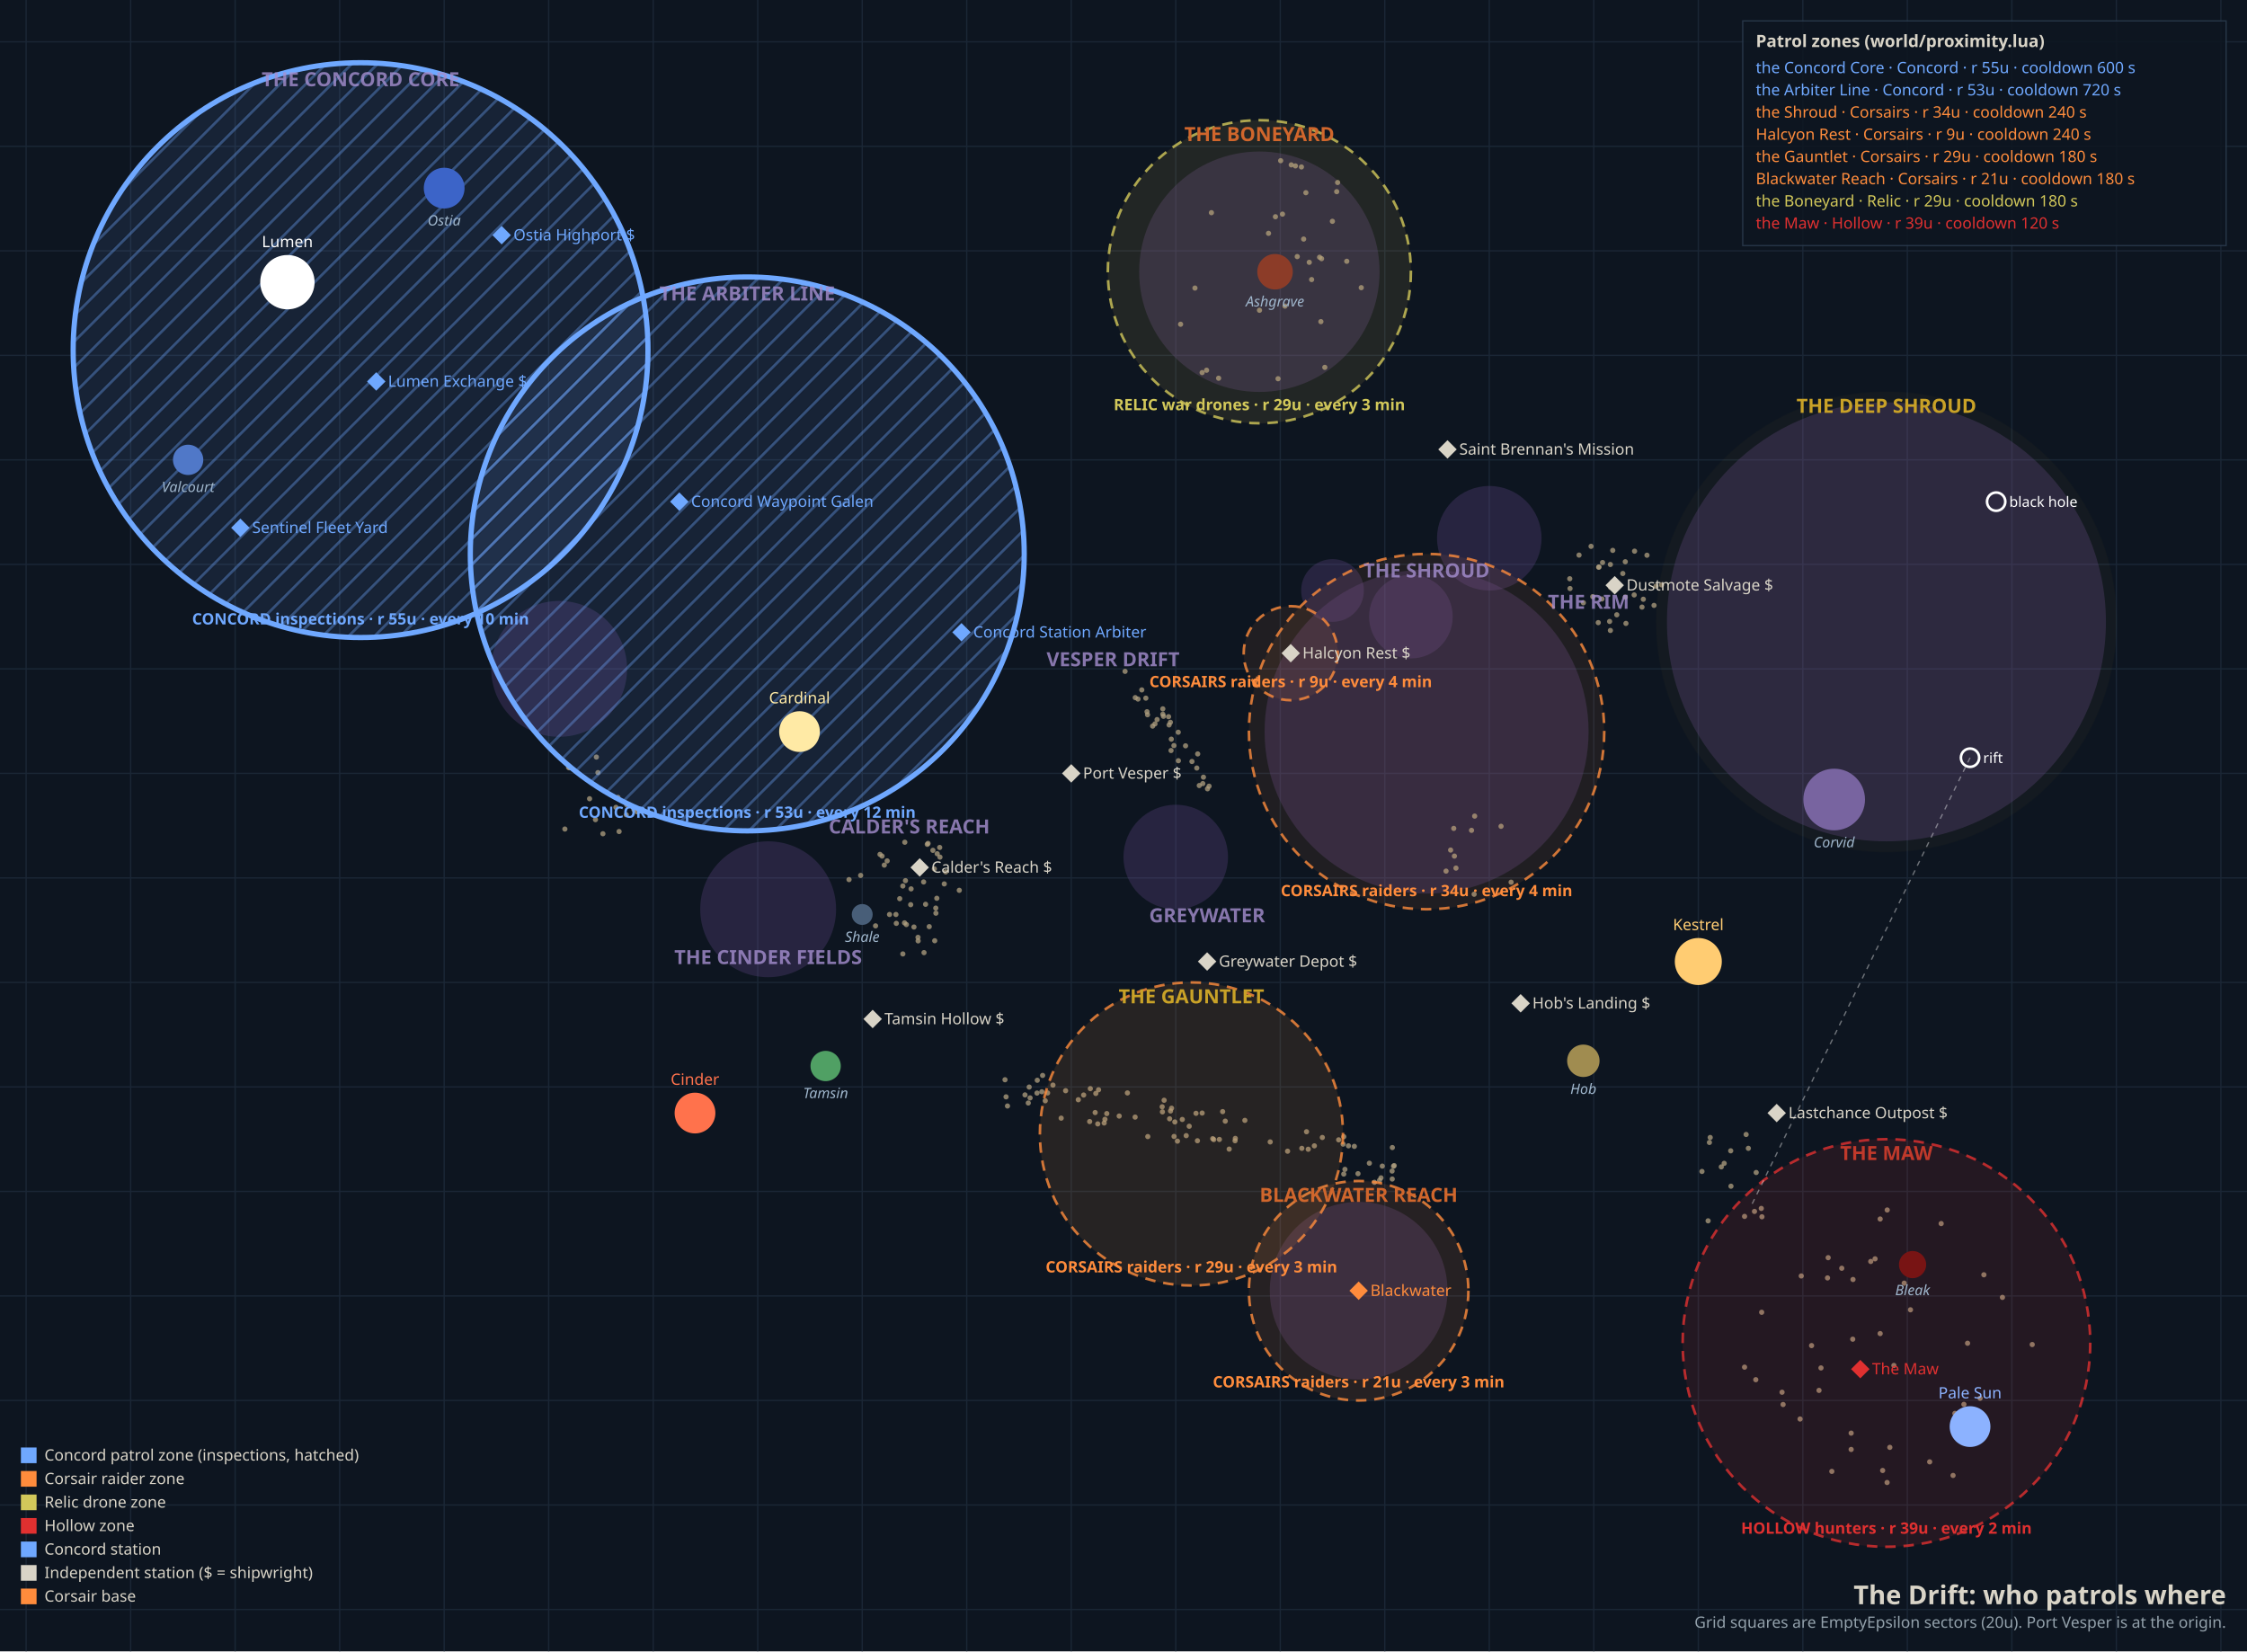
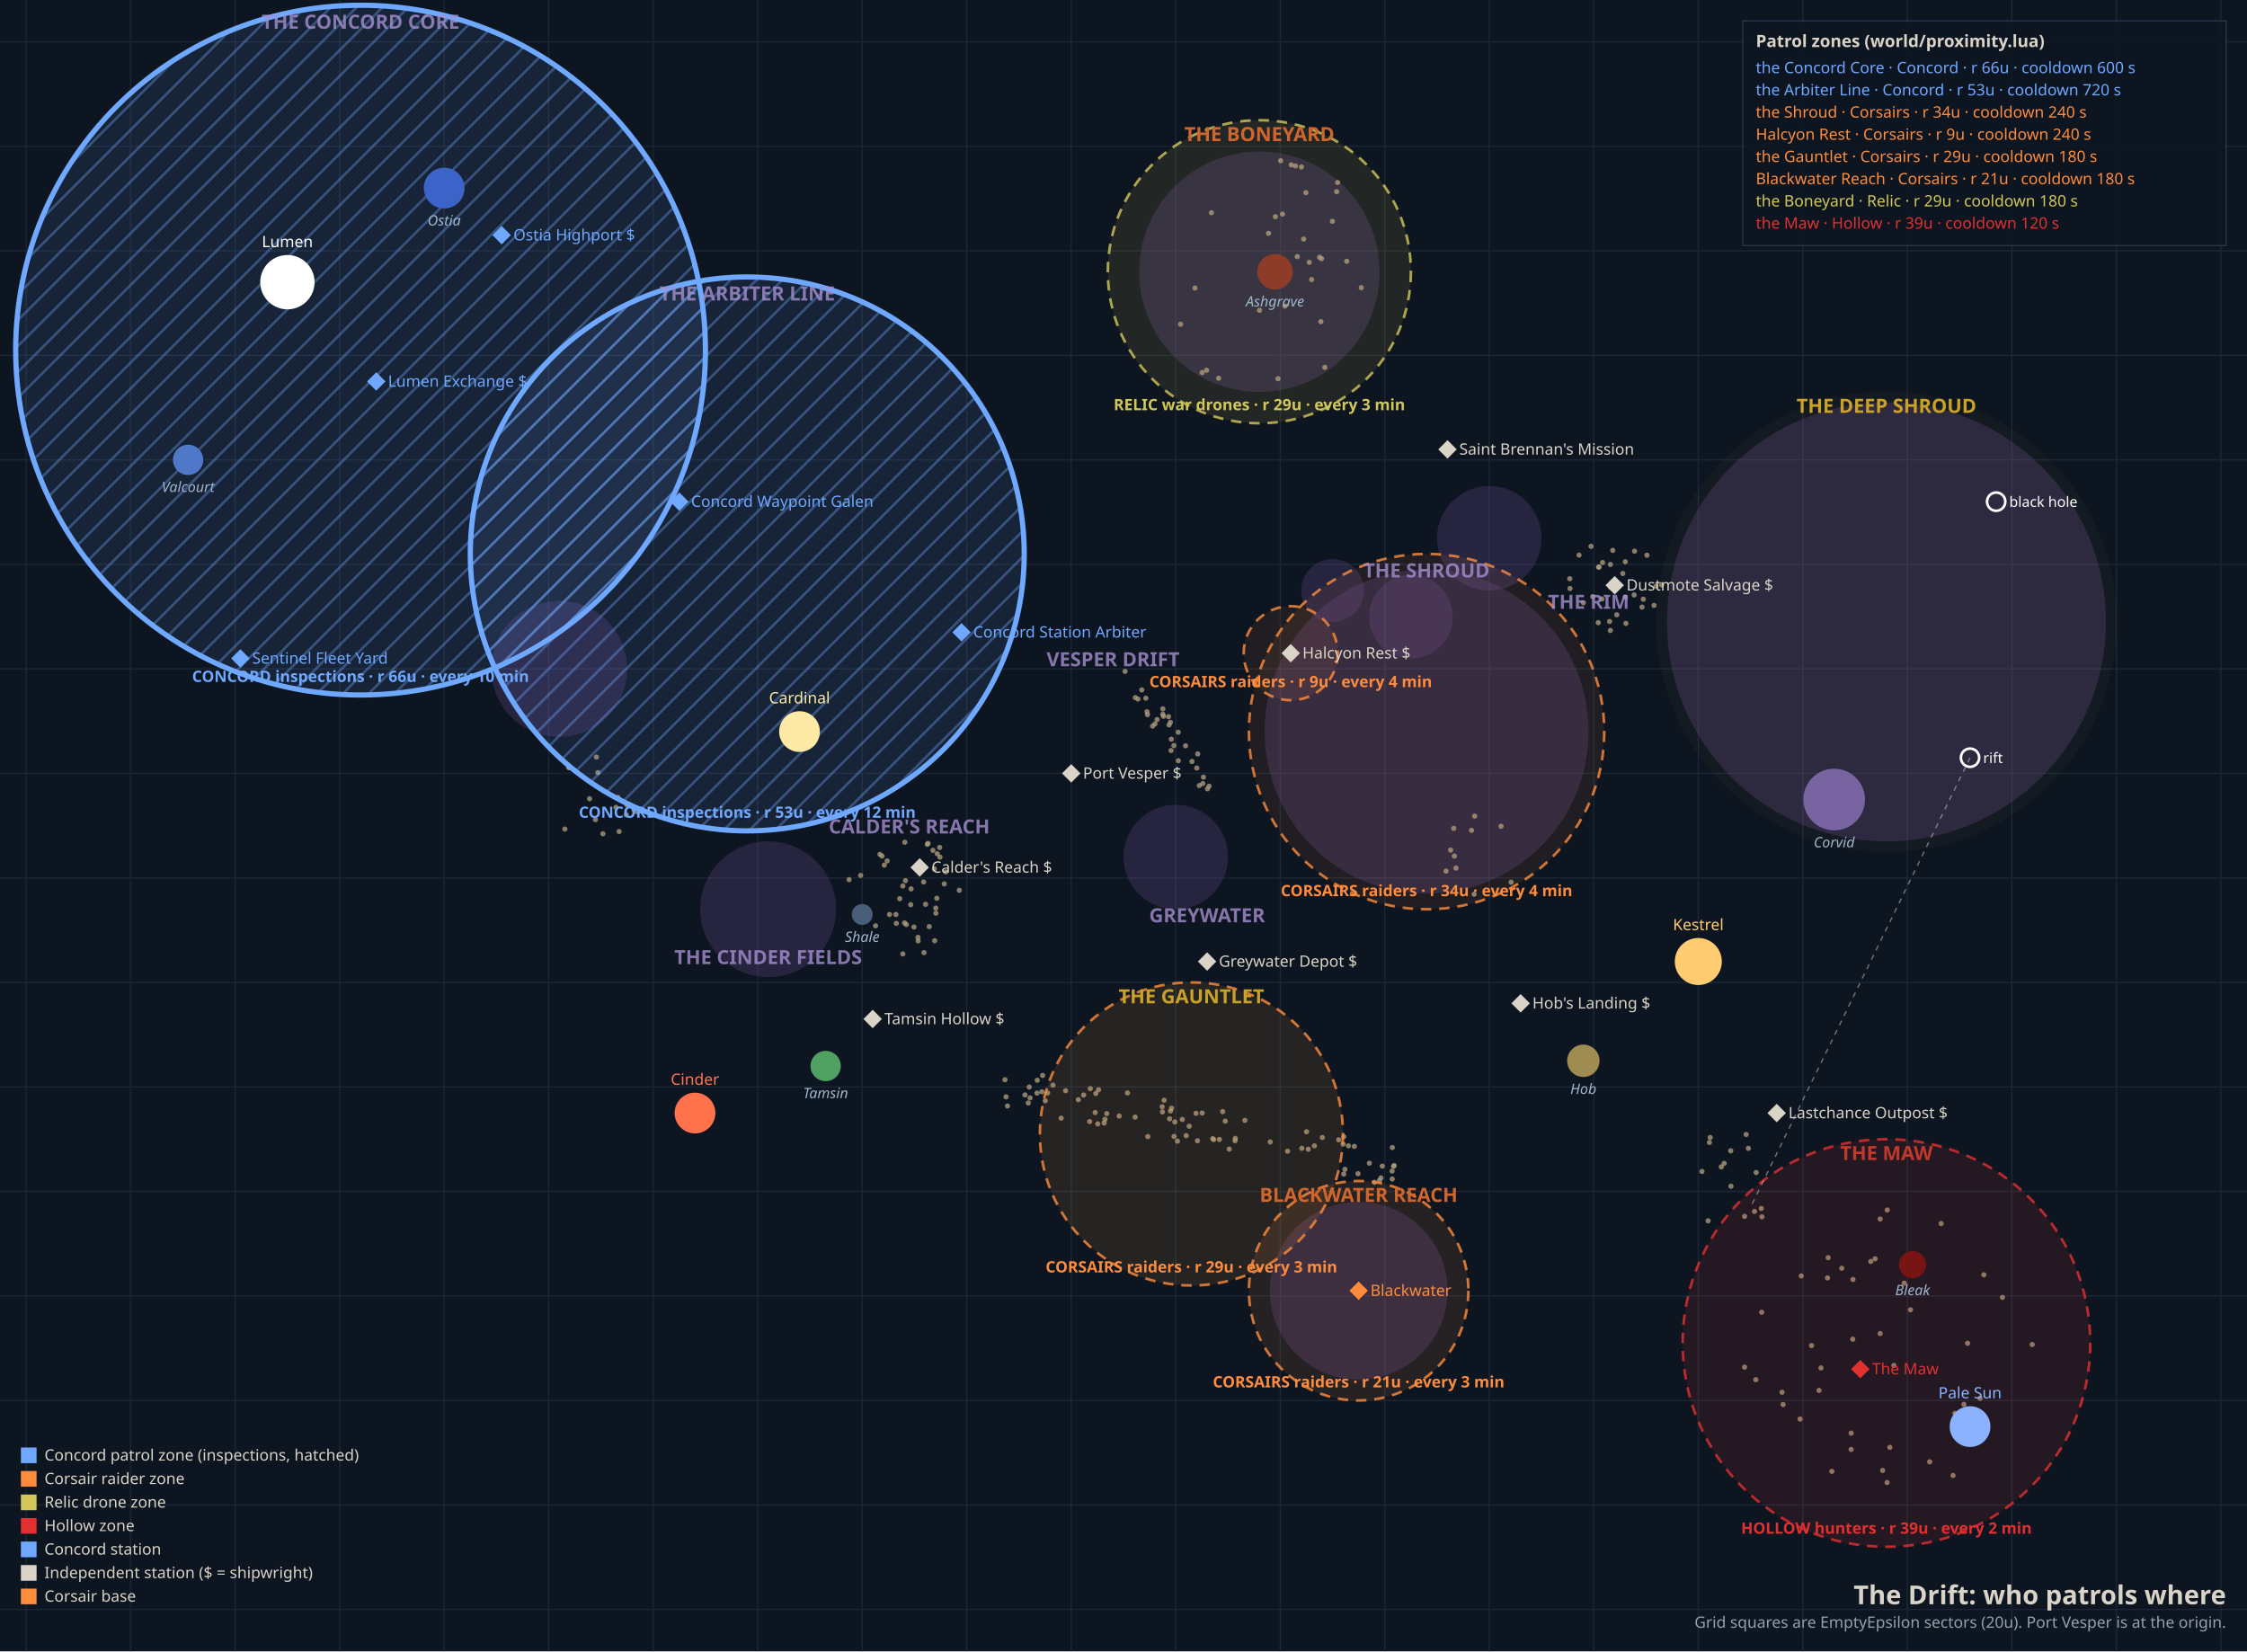
<svg xmlns="http://www.w3.org/2000/svg" viewBox="0 0 1720 1264" font-family="system-ui, sans-serif">
  <rect width="1720" height="1264" fill="#0d1520" />
  <line x1="-60.0" y1="0" x2="-60.0" y2="1264" stroke="#1a2635" stroke-width="1" />
  <line x1="20.0" y1="0" x2="20.0" y2="1264" stroke="#1a2635" stroke-width="1" />
  <line x1="100.0" y1="0" x2="100.0" y2="1264" stroke="#1a2635" stroke-width="1" />
  <line x1="180.0" y1="0" x2="180.0" y2="1264" stroke="#1a2635" stroke-width="1" />
  <line x1="260.0" y1="0" x2="260.0" y2="1264" stroke="#1a2635" stroke-width="1" />
  <line x1="340.0" y1="0" x2="340.0" y2="1264" stroke="#1a2635" stroke-width="1" />
  <line x1="420.0" y1="0" x2="420.0" y2="1264" stroke="#1a2635" stroke-width="1" />
  <line x1="500.0" y1="0" x2="500.0" y2="1264" stroke="#1a2635" stroke-width="1" />
  <line x1="580.0" y1="0" x2="580.0" y2="1264" stroke="#1a2635" stroke-width="1" />
  <line x1="660.0" y1="0" x2="660.0" y2="1264" stroke="#1a2635" stroke-width="1" />
  <line x1="740.0" y1="0" x2="740.0" y2="1264" stroke="#1a2635" stroke-width="1" />
  <line x1="820.0" y1="0" x2="820.0" y2="1264" stroke="#1a2635" stroke-width="1" />
  <line x1="900.0" y1="0" x2="900.0" y2="1264" stroke="#1a2635" stroke-width="1" />
  <line x1="980.0" y1="0" x2="980.0" y2="1264" stroke="#1a2635" stroke-width="1" />
  <line x1="1060.0" y1="0" x2="1060.0" y2="1264" stroke="#1a2635" stroke-width="1" />
  <line x1="1140.0" y1="0" x2="1140.0" y2="1264" stroke="#1a2635" stroke-width="1" />
  <line x1="1220.0" y1="0" x2="1220.0" y2="1264" stroke="#1a2635" stroke-width="1" />
  <line x1="1300.0" y1="0" x2="1300.0" y2="1264" stroke="#1a2635" stroke-width="1" />
  <line x1="1380.0" y1="0" x2="1380.0" y2="1264" stroke="#1a2635" stroke-width="1" />
  <line x1="1460.0" y1="0" x2="1460.0" y2="1264" stroke="#1a2635" stroke-width="1" />
  <line x1="1540.0" y1="0" x2="1540.0" y2="1264" stroke="#1a2635" stroke-width="1" />
  <line x1="1620.0" y1="0" x2="1620.0" y2="1264" stroke="#1a2635" stroke-width="1" />
  <line x1="1700.0" y1="0" x2="1700.0" y2="1264" stroke="#1a2635" stroke-width="1" />
  <line x1="0" y1="-48.0" x2="1720" y2="-48.0" stroke="#1a2635" stroke-width="1" />
  <line x1="0" y1="32.0" x2="1720" y2="32.0" stroke="#1a2635" stroke-width="1" />
  <line x1="0" y1="112.0" x2="1720" y2="112.0" stroke="#1a2635" stroke-width="1" />
  <line x1="0" y1="192.0" x2="1720" y2="192.0" stroke="#1a2635" stroke-width="1" />
  <line x1="0" y1="272.0" x2="1720" y2="272.0" stroke="#1a2635" stroke-width="1" />
  <line x1="0" y1="352.0" x2="1720" y2="352.0" stroke="#1a2635" stroke-width="1" />
  <line x1="0" y1="432.0" x2="1720" y2="432.0" stroke="#1a2635" stroke-width="1" />
  <line x1="0" y1="512.0" x2="1720" y2="512.0" stroke="#1a2635" stroke-width="1" />
  <line x1="0" y1="592.0" x2="1720" y2="592.0" stroke="#1a2635" stroke-width="1" />
  <line x1="0" y1="672.0" x2="1720" y2="672.0" stroke="#1a2635" stroke-width="1" />
  <line x1="0" y1="752.0" x2="1720" y2="752.0" stroke="#1a2635" stroke-width="1" />
  <line x1="0" y1="832.0" x2="1720" y2="832.0" stroke="#1a2635" stroke-width="1" />
  <line x1="0" y1="912.0" x2="1720" y2="912.0" stroke="#1a2635" stroke-width="1" />
  <line x1="0" y1="992.0" x2="1720" y2="992.0" stroke="#1a2635" stroke-width="1" />
  <line x1="0" y1="1072.0" x2="1720" y2="1072.0" stroke="#1a2635" stroke-width="1" />
  <line x1="0" y1="1152.0" x2="1720" y2="1152.0" stroke="#1a2635" stroke-width="1" />
  <line x1="0" y1="1232.0" x2="1720" y2="1232.0" stroke="#1a2635" stroke-width="1" />
  <circle cx="1092.0" cy="560.0" r="124.0" fill="#6a4c93" opacity="0.28" />
  <circle cx="1444.0" cy="476.0" r="168.0" fill="#6a4c93" opacity="0.28" />
  <circle cx="1040.0" cy="988.0" r="68.0" fill="#6a4c93" opacity="0.28" />
  <circle cx="964.0" cy="208.0" r="92.0" fill="#6a4c93" opacity="0.28" />
  <circle cx="588.0" cy="696.0" r="52.0" fill="#6a4c93" opacity="0.28" />
  <circle cx="900.0" cy="656.0" r="40.0" fill="#6a4c93" opacity="0.28" />
  <circle cx="428.0" cy="512.0" r="52.0" fill="#6a4c93" opacity="0.28" />
  <circle cx="1080.0" cy="472.0" r="32.0" fill="#6a4c93" opacity="0.28" />
  <circle cx="1140.0" cy="412.0" r="40.0" fill="#6a4c93" opacity="0.28" />
  <circle cx="1020.0" cy="452.0" r="24.0" fill="#6a4c93" opacity="0.28" />
  <circle cx="691.1" cy="678.2" r="2" fill="#b0a080" opacity="0.75" />
  <circle cx="692.4" cy="706.4" r="2" fill="#b0a080" opacity="0.75" />
  <circle cx="692.6" cy="644.7" r="2" fill="#b0a080" opacity="0.75" />
  <circle cx="707.0" cy="675.1" r="2" fill="#b0a080" opacity="0.75" />
  <circle cx="688.7" cy="687.9" r="2" fill="#b0a080" opacity="0.75" />
  <circle cx="702.7" cy="717.5" r="2" fill="#b0a080" opacity="0.75" />
  <circle cx="717.1" cy="687.6" r="2" fill="#b0a080" opacity="0.75" />
  <circle cx="675.2" cy="655.3" r="2" fill="#b0a080" opacity="0.75" />
  <circle cx="702.8" cy="720.2" r="2" fill="#b0a080" opacity="0.75" />
  <circle cx="697.4" cy="680.4" r="2" fill="#b0a080" opacity="0.75" />
  <circle cx="709.8" cy="646.3" r="2" fill="#b0a080" opacity="0.75" />
  <circle cx="685.8" cy="700.0" r="2" fill="#b0a080" opacity="0.75" />
  <circle cx="722.8" cy="676.6" r="2" fill="#b0a080" opacity="0.75" />
  <circle cx="708.5" cy="692.2" r="2" fill="#b0a080" opacity="0.75" />
  <circle cx="717.4" cy="653.5" r="2" fill="#b0a080" opacity="0.75" />
  <circle cx="710.4" cy="645.6" r="2" fill="#b0a080" opacity="0.75" />
  <circle cx="649.9" cy="673.3" r="2" fill="#b0a080" opacity="0.75" />
  <circle cx="670.2" cy="708.7" r="2" fill="#b0a080" opacity="0.75" />
  <circle cx="714.1" cy="650.9" r="2" fill="#b0a080" opacity="0.75" />
  <circle cx="719.5" cy="656.1" r="2" fill="#b0a080" opacity="0.75" />
  <circle cx="693.1" cy="674.1" r="2" fill="#b0a080" opacity="0.75" />
  <circle cx="699.6" cy="709.6" r="2" fill="#b0a080" opacity="0.75" />
  <circle cx="716.3" cy="695.1" r="2" fill="#b0a080" opacity="0.75" />
  <circle cx="716.4" cy="699.0" r="2" fill="#b0a080" opacity="0.75" />
  <circle cx="676.9" cy="662.2" r="2" fill="#b0a080" opacity="0.75" />
  <circle cx="680.9" cy="700.0" r="2" fill="#b0a080" opacity="0.75" />
  <circle cx="691.1" cy="730.2" r="2" fill="#b0a080" opacity="0.75" />
  <circle cx="673.6" cy="654.0" r="2" fill="#b0a080" opacity="0.75" />
  <circle cx="715.5" cy="720.1" r="2" fill="#b0a080" opacity="0.75" />
  <circle cx="711.3" cy="709.3" r="2" fill="#b0a080" opacity="0.75" />
  <circle cx="734.3" cy="681.5" r="2" fill="#b0a080" opacity="0.75" />
  <circle cx="658.8" cy="670.1" r="2" fill="#b0a080" opacity="0.75" />
  <circle cx="719.3" cy="648.7" r="2" fill="#b0a080" opacity="0.75" />
  <circle cx="697.1" cy="692.5" r="2" fill="#b0a080" opacity="0.75" />
  <circle cx="686.1" cy="706.8" r="2" fill="#b0a080" opacity="0.75" />
  <circle cx="707.3" cy="729.2" r="2" fill="#b0a080" opacity="0.75" />
  <circle cx="715.2" cy="665.1" r="2" fill="#b0a080" opacity="0.75" />
  <circle cx="679.1" cy="659.0" r="2" fill="#b0a080" opacity="0.75" />
  <circle cx="723.9" cy="667.4" r="2" fill="#b0a080" opacity="0.75" />
  <circle cx="693.8" cy="707.7" r="2" fill="#b0a080" opacity="0.75" />
  <circle cx="937.9" cy="858.2" r="2" fill="#b0a080" opacity="0.75" />
  <circle cx="940.9" cy="879.6" r="2" fill="#b0a080" opacity="0.75" />
  <circle cx="889.6" cy="847.2" r="2" fill="#b0a080" opacity="0.75" />
  <circle cx="1067.2" cy="892.2" r="2" fill="#b0a080" opacity="0.75" />
  <circle cx="798.1" cy="823.2" r="2" fill="#b0a080" opacity="0.75" />
  <circle cx="800.1" cy="842.6" r="2" fill="#b0a080" opacity="0.75" />
  <circle cx="1006.1" cy="877.1" r="2" fill="#b0a080" opacity="0.75" />
  <circle cx="787.8" cy="832.1" r="2" fill="#b0a080" opacity="0.75" />
  <circle cx="1066.7" cy="892.7" r="2" fill="#b0a080" opacity="0.75" />
  <circle cx="1057.1" cy="901.6" r="2" fill="#b0a080" opacity="0.75" />
  <circle cx="770.1" cy="839.6" r="2" fill="#b0a080" opacity="0.75" />
  <circle cx="972.3" cy="874.1" r="2" fill="#b0a080" opacity="0.75" />
  <circle cx="847.2" cy="852.4" r="2" fill="#b0a080" opacity="0.75" />
  <circle cx="801.9" cy="836.6" r="2" fill="#b0a080" opacity="0.75" />
  <circle cx="901.3" cy="873.5" r="2" fill="#b0a080" opacity="0.75" />
  <circle cx="1032.2" cy="877.1" r="2" fill="#b0a080" opacity="0.75" />
  <circle cx="920.2" cy="852.0" r="2" fill="#b0a080" opacity="0.75" />
  <circle cx="1039.5" cy="898.4" r="2" fill="#b0a080" opacity="0.75" />
  <circle cx="856.7" cy="854.3" r="2" fill="#b0a080" opacity="0.75" />
  <circle cx="952.9" cy="857.6" r="2" fill="#b0a080" opacity="0.75" />
  <circle cx="996.5" cy="879.0" r="2" fill="#b0a080" opacity="0.75" />
  <circle cx="1001.4" cy="879.7" r="2" fill="#b0a080" opacity="0.75" />
  <circle cx="769.3" cy="826.5" r="2" fill="#b0a080" opacity="0.75" />
  <circle cx="771.2" cy="846.6" r="2" fill="#b0a080" opacity="0.75" />
  <circle cx="1029.5" cy="895.1" r="2" fill="#b0a080" opacity="0.75" />
  <circle cx="863.0" cy="836.6" r="2" fill="#b0a080" opacity="0.75" />
  <circle cx="1028.6" cy="898.7" r="2" fill="#b0a080" opacity="0.75" />
  <circle cx="793.8" cy="836.7" r="2" fill="#b0a080" opacity="0.75" />
  <circle cx="787.1" cy="844.3" r="2" fill="#b0a080" opacity="0.75" />
  <circle cx="1000.1" cy="866.3" r="2" fill="#b0a080" opacity="0.75" />
  <circle cx="910.3" cy="862.1" r="2" fill="#b0a080" opacity="0.75" />
  <circle cx="845.2" cy="859.6" r="2" fill="#b0a080" opacity="0.75" />
  <circle cx="896.8" cy="848.3" r="2" fill="#b0a080" opacity="0.75" />
  <circle cx="928.3" cy="871.6" r="2" fill="#b0a080" opacity="0.75" />
  <circle cx="829.5" cy="838.2" r="2" fill="#b0a080" opacity="0.75" />
  <circle cx="1065.6" cy="896.4" r="2" fill="#b0a080" opacity="0.75" />
  <circle cx="899.3" cy="858.8" r="2" fill="#b0a080" opacity="0.75" />
  <circle cx="806.0" cy="830.6" r="2" fill="#b0a080" opacity="0.75" />
  <circle cx="868.9" cy="855.1" r="2" fill="#b0a080" opacity="0.75" />
  <circle cx="838.8" cy="837.0" r="2" fill="#b0a080" opacity="0.75" />
  <circle cx="788.5" cy="840.4" r="2" fill="#b0a080" opacity="0.75" />
  <circle cx="834.1" cy="858.5" r="2" fill="#b0a080" opacity="0.75" />
  <circle cx="1028.6" cy="870.1" r="2" fill="#b0a080" opacity="0.75" />
  <circle cx="838.3" cy="851.6" r="2" fill="#b0a080" opacity="0.75" />
  <circle cx="834.6" cy="833.3" r="2" fill="#b0a080" opacity="0.75" />
  <circle cx="1048.2" cy="890.4" r="2" fill="#b0a080" opacity="0.75" />
  <circle cx="908.0" cy="869.3" r="2" fill="#b0a080" opacity="0.75" />
  <circle cx="1012.2" cy="870.7" r="2" fill="#b0a080" opacity="0.75" />
  <circle cx="797.5" cy="835.7" r="2" fill="#b0a080" opacity="0.75" />
  <circle cx="895.3" cy="856.4" r="2" fill="#b0a080" opacity="0.75" />
  <circle cx="985.6" cy="881.2" r="2" fill="#b0a080" opacity="0.75" />
  <circle cx="1065.8" cy="878.4" r="2" fill="#b0a080" opacity="0.75" />
  <circle cx="889.8" cy="851.1" r="2" fill="#b0a080" opacity="0.75" />
  <circle cx="1028.1" cy="875.8" r="2" fill="#b0a080" opacity="0.75" />
  <circle cx="825.4" cy="841.8" r="2" fill="#b0a080" opacity="0.75" />
  <circle cx="896.0" cy="850.4" r="2" fill="#b0a080" opacity="0.75" />
  <circle cx="840.3" cy="860.3" r="2" fill="#b0a080" opacity="0.75" />
  <circle cx="898.7" cy="869.9" r="2" fill="#b0a080" opacity="0.75" />
  <circle cx="935.9" cy="850.9" r="2" fill="#b0a080" opacity="0.75" />
  <circle cx="1065.7" cy="902.5" r="2" fill="#b0a080" opacity="0.75" />
  <circle cx="1056.0" cy="903.5" r="2" fill="#b0a080" opacity="0.75" />
  <circle cx="1024.7" cy="872.5" r="2" fill="#b0a080" opacity="0.75" />
  <circle cx="915.5" cy="852.2" r="2" fill="#b0a080" opacity="0.75" />
  <circle cx="891.1" cy="842.2" r="2" fill="#b0a080" opacity="0.75" />
  <circle cx="878.6" cy="870.0" r="2" fill="#b0a080" opacity="0.75" />
  <circle cx="845.8" cy="856.8" r="2" fill="#b0a080" opacity="0.75" />
  <circle cx="905.0" cy="856.9" r="2" fill="#b0a080" opacity="0.75" />
  <circle cx="1052.1" cy="905.0" r="2" fill="#b0a080" opacity="0.75" />
  <circle cx="933.4" cy="872.2" r="2" fill="#b0a080" opacity="0.75" />
  <circle cx="815.7" cy="834.9" r="2" fill="#b0a080" opacity="0.75" />
  <circle cx="1058.1" cy="892.6" r="2" fill="#b0a080" opacity="0.75" />
  <circle cx="929.1" cy="872.3" r="2" fill="#b0a080" opacity="0.75" />
  <circle cx="784.6" cy="838.1" r="2" fill="#b0a080" opacity="0.75" />
  <circle cx="916.6" cy="873.2" r="2" fill="#b0a080" opacity="0.75" />
  <circle cx="812.3" cy="855.9" r="2" fill="#b0a080" opacity="0.75" />
  <circle cx="794.0" cy="826.9" r="2" fill="#b0a080" opacity="0.75" />
  <circle cx="945.4" cy="873.2" r="2" fill="#b0a080" opacity="0.75" />
  <circle cx="840.9" cy="834.2" r="2" fill="#b0a080" opacity="0.75" />
  <circle cx="1036.7" cy="877.5" r="2" fill="#b0a080" opacity="0.75" />
  <circle cx="945.6" cy="871.4" r="2" fill="#b0a080" opacity="0.75" />
  <circle cx="1212.0" cy="461.4" r="2" fill="#b0a080" opacity="0.75" />
  <circle cx="1201.6" cy="443.0" r="2" fill="#b0a080" opacity="0.75" />
  <circle cx="1244.6" cy="477.2" r="2" fill="#b0a080" opacity="0.75" />
  <circle cx="1237.6" cy="470.6" r="2" fill="#b0a080" opacity="0.75" />
  <circle cx="1226.7" cy="430.6" r="2" fill="#b0a080" opacity="0.75" />
  <circle cx="1223.4" cy="476.6" r="2" fill="#b0a080" opacity="0.75" />
  <circle cx="1257.9" cy="458.7" r="2" fill="#b0a080" opacity="0.75" />
  <circle cx="1271.9" cy="447.7" r="2" fill="#b0a080" opacity="0.75" />
  <circle cx="1250.9" cy="455.4" r="2" fill="#b0a080" opacity="0.75" />
  <circle cx="1232.7" cy="482.6" r="2" fill="#b0a080" opacity="0.75" />
  <circle cx="1260.7" cy="425.0" r="2" fill="#b0a080" opacity="0.75" />
  <circle cx="1226.2" cy="458.5" r="2" fill="#b0a080" opacity="0.75" />
  <circle cx="1251.2" cy="421.9" r="2" fill="#b0a080" opacity="0.75" />
  <circle cx="1208.7" cy="424.9" r="2" fill="#b0a080" opacity="0.75" />
  <circle cx="1234.2" cy="445.4" r="2" fill="#b0a080" opacity="0.75" />
  <circle cx="1244.1" cy="430.0" r="2" fill="#b0a080" opacity="0.75" />
  <circle cx="1217.9" cy="418.2" r="2" fill="#b0a080" opacity="0.75" />
  <circle cx="1244.1" cy="457.1" r="2" fill="#b0a080" opacity="0.75" />
  <circle cx="1256.9" cy="464.7" r="2" fill="#b0a080" opacity="0.75" />
  <circle cx="1232.1" cy="475.7" r="2" fill="#b0a080" opacity="0.75" />
  <circle cx="1232.7" cy="432.1" r="2" fill="#b0a080" opacity="0.75" />
  <circle cx="1223.7" cy="434.2" r="2" fill="#b0a080" opacity="0.75" />
  <circle cx="1201.8" cy="450.5" r="2" fill="#b0a080" opacity="0.75" />
  <circle cx="1242.2" cy="439.0" r="2" fill="#b0a080" opacity="0.75" />
  <circle cx="1219.2" cy="456.7" r="2" fill="#b0a080" opacity="0.75" />
  <circle cx="1267.6" cy="448.7" r="2" fill="#b0a080" opacity="0.75" />
  <circle cx="1224.0" cy="434.0" r="2" fill="#b0a080" opacity="0.75" />
  <circle cx="1234.5" cy="421.3" r="2" fill="#b0a080" opacity="0.75" />
  <circle cx="1232.8" cy="449.6" r="2" fill="#b0a080" opacity="0.75" />
  <circle cx="1266.1" cy="463.4" r="2" fill="#b0a080" opacity="0.75" />
  <circle cx="1019.9" cy="169.4" r="2" fill="#b0a080" opacity="0.75" />
  <circle cx="999.6" cy="147.5" r="2" fill="#b0a080" opacity="0.75" />
  <circle cx="983.6" cy="234.3" r="2" fill="#b0a080" opacity="0.75" />
  <circle cx="932.8" cy="289.5" r="2" fill="#b0a080" opacity="0.75" />
  <circle cx="988.4" cy="126.2" r="2" fill="#b0a080" opacity="0.75" />
  <circle cx="997.9" cy="183.0" r="2" fill="#b0a080" opacity="0.75" />
  <circle cx="964.1" cy="237.5" r="2" fill="#b0a080" opacity="0.75" />
  <circle cx="980.3" cy="123.0" r="2" fill="#b0a080" opacity="0.75" />
  <circle cx="903.7" cy="248.2" r="2" fill="#b0a080" opacity="0.75" />
  <circle cx="1014.1" cy="281.2" r="2" fill="#b0a080" opacity="0.75" />
  <circle cx="1023.9" cy="139.7" r="2" fill="#b0a080" opacity="0.75" />
  <circle cx="996.2" cy="127.8" r="2" fill="#b0a080" opacity="0.75" />
  <circle cx="1042.0" cy="220.2" r="2" fill="#b0a080" opacity="0.75" />
  <circle cx="920.2" cy="285.2" r="2" fill="#b0a080" opacity="0.75" />
  <circle cx="991.6" cy="127.0" r="2" fill="#b0a080" opacity="0.75" />
  <circle cx="981.7" cy="163.9" r="2" fill="#b0a080" opacity="0.75" />
  <circle cx="971.0" cy="178.6" r="2" fill="#b0a080" opacity="0.75" />
  <circle cx="1023.2" cy="146.7" r="2" fill="#b0a080" opacity="0.75" />
  <circle cx="978.3" cy="289.9" r="2" fill="#b0a080" opacity="0.75" />
  <circle cx="914.7" cy="220.5" r="2" fill="#b0a080" opacity="0.75" />
  <circle cx="976.3" cy="165.9" r="2" fill="#b0a080" opacity="0.75" />
  <circle cx="1004.0" cy="214.0" r="2" fill="#b0a080" opacity="0.75" />
  <circle cx="923.6" cy="283.4" r="2" fill="#b0a080" opacity="0.75" />
  <circle cx="1011.6" cy="198.0" r="2" fill="#b0a080" opacity="0.75" />
  <circle cx="927.3" cy="162.8" r="2" fill="#b0a080" opacity="0.75" />
  <circle cx="1030.9" cy="200.0" r="2" fill="#b0a080" opacity="0.75" />
  <circle cx="993.0" cy="196.4" r="2" fill="#b0a080" opacity="0.75" />
  <circle cx="1002.2" cy="200.8" r="2" fill="#b0a080" opacity="0.75" />
  <circle cx="1010.1" cy="196.9" r="2" fill="#b0a080" opacity="0.75" />
  <circle cx="1011.1" cy="246.2" r="2" fill="#b0a080" opacity="0.75" />
  <circle cx="1435.3" cy="963.6" r="2" fill="#b0a080" opacity="0.75" />
  <circle cx="1378.8" cy="976.7" r="2" fill="#b0a080" opacity="0.75" />
  <circle cx="1377.9" cy="1086.2" r="2" fill="#b0a080" opacity="0.75" />
  <circle cx="1441.1" cy="1125.6" r="2" fill="#b0a080" opacity="0.75" />
  <circle cx="1555.6" cy="1029.2" r="2" fill="#b0a080" opacity="0.75" />
  <circle cx="1348.5" cy="1004.5" r="2" fill="#b0a080" opacity="0.75" />
  <circle cx="1439.2" cy="933.1" r="2" fill="#b0a080" opacity="0.75" />
  <circle cx="1423.8" cy="1051.1" r="2" fill="#b0a080" opacity="0.75" />
  <circle cx="1409.8" cy="970.8" r="2" fill="#b0a080" opacity="0.75" />
  <circle cx="1402.2" cy="1126.3" r="2" fill="#b0a080" opacity="0.75" />
  <circle cx="1432.0" cy="965.6" r="2" fill="#b0a080" opacity="0.75" />
  <circle cx="1417.0" cy="1097.0" r="2" fill="#b0a080" opacity="0.75" />
  <circle cx="1392.4" cy="1064.3" r="2" fill="#b0a080" opacity="0.75" />
  <circle cx="1496.4" cy="1081.9" r="2" fill="#b0a080" opacity="0.75" />
  <circle cx="1532.8" cy="993.1" r="2" fill="#b0a080" opacity="0.75" />
  <circle cx="1518.6" cy="975.8" r="2" fill="#b0a080" opacity="0.75" />
  <circle cx="1417.0" cy="1109.5" r="2" fill="#b0a080" opacity="0.75" />
  <circle cx="1506.1" cy="1028.2" r="2" fill="#b0a080" opacity="0.75" />
  <circle cx="1364.1" cy="1065.7" r="2" fill="#b0a080" opacity="0.75" />
  <circle cx="1399.4" cy="962.7" r="2" fill="#b0a080" opacity="0.75" />
  <circle cx="1393.9" cy="1047.1" r="2" fill="#b0a080" opacity="0.75" />
  <circle cx="1335.4" cy="1046.5" r="2" fill="#b0a080" opacity="0.75" />
  <circle cx="1457.6" cy="982.2" r="2" fill="#b0a080" opacity="0.75" />
  <circle cx="1515.7" cy="1070.3" r="2" fill="#b0a080" opacity="0.75" />
  <circle cx="1398.9" cy="978.2" r="2" fill="#b0a080" opacity="0.75" />
  <circle cx="1485.9" cy="936.6" r="2" fill="#b0a080" opacity="0.75" />
  <circle cx="1418.4" cy="979.4" r="2" fill="#b0a080" opacity="0.75" />
  <circle cx="1449.7" cy="1045.2" r="2" fill="#b0a080" opacity="0.75" />
  <circle cx="1446.6" cy="1107.9" r="2" fill="#b0a080" opacity="0.75" />
  <circle cx="1462.4" cy="1002.6" r="2" fill="#b0a080" opacity="0.75" />
  <circle cx="1364.9" cy="1075.1" r="2" fill="#b0a080" opacity="0.75" />
  <circle cx="1477.1" cy="1119.0" r="2" fill="#b0a080" opacity="0.75" />
  <circle cx="1386.7" cy="1030.0" r="2" fill="#b0a080" opacity="0.75" />
  <circle cx="1439.2" cy="1020.8" r="2" fill="#b0a080" opacity="0.75" />
  <circle cx="1444.6" cy="926.2" r="2" fill="#b0a080" opacity="0.75" />
  <circle cx="1503.3" cy="1075.0" r="2" fill="#b0a080" opacity="0.75" />
  <circle cx="1495.0" cy="1129.4" r="2" fill="#b0a080" opacity="0.75" />
  <circle cx="1418.2" cy="1025.1" r="2" fill="#b0a080" opacity="0.75" />
  <circle cx="1444.5" cy="1134.8" r="2" fill="#b0a080" opacity="0.75" />
  <circle cx="1344.0" cy="1056.1" r="2" fill="#b0a080" opacity="0.75" />
  <circle cx="902.0" cy="582.3" r="2" fill="#b0a080" opacity="0.75" />
  <circle cx="896.4" cy="574.5" r="2" fill="#b0a080" opacity="0.75" />
  <circle cx="925.5" cy="601.8" r="2" fill="#b0a080" opacity="0.75" />
  <circle cx="912.4" cy="582.9" r="2" fill="#b0a080" opacity="0.75" />
  <circle cx="921.2" cy="594.9" r="2" fill="#b0a080" opacity="0.75" />
  <circle cx="924.3" cy="603.8" r="2" fill="#b0a080" opacity="0.75" />
  <circle cx="894.9" cy="554.9" r="2" fill="#b0a080" opacity="0.75" />
  <circle cx="871.1" cy="535.1" r="2" fill="#b0a080" opacity="0.75" />
  <circle cx="916.1" cy="587.9" r="2" fill="#b0a080" opacity="0.75" />
  <circle cx="907.5" cy="570.9" r="2" fill="#b0a080" opacity="0.75" />
  <circle cx="861.2" cy="513.9" r="2" fill="#b0a080" opacity="0.75" />
  <circle cx="877.1" cy="534.4" r="2" fill="#b0a080" opacity="0.75" />
  <circle cx="901.9" cy="560.5" r="2" fill="#b0a080" opacity="0.75" />
  <circle cx="869.0" cy="534.0" r="2" fill="#b0a080" opacity="0.75" />
  <circle cx="916.8" cy="577.1" r="2" fill="#b0a080" opacity="0.75" />
  <circle cx="885.7" cy="550.8" r="2" fill="#b0a080" opacity="0.75" />
  <circle cx="890.6" cy="548.3" r="2" fill="#b0a080" opacity="0.75" />
  <circle cx="882.3" cy="555.8" r="2" fill="#b0a080" opacity="0.75" />
  <circle cx="898.6" cy="570.7" r="2" fill="#b0a080" opacity="0.75" />
  <circle cx="920.7" cy="599.8" r="2" fill="#b0a080" opacity="0.75" />
  <circle cx="890.1" cy="542.6" r="2" fill="#b0a080" opacity="0.75" />
  <circle cx="878.4" cy="547.1" r="2" fill="#b0a080" opacity="0.75" />
  <circle cx="918.0" cy="601.3" r="2" fill="#b0a080" opacity="0.75" />
  <circle cx="884.1" cy="554.1" r="2" fill="#b0a080" opacity="0.75" />
  <circle cx="896.6" cy="565.8" r="2" fill="#b0a080" opacity="0.75" />
  <circle cx="874.0" cy="528.1" r="2" fill="#b0a080" opacity="0.75" />
  <circle cx="894.5" cy="548.6" r="2" fill="#b0a080" opacity="0.75" />
  <circle cx="878.0" cy="544.8" r="2" fill="#b0a080" opacity="0.75" />
  <circle cx="890.1" cy="546.7" r="2" fill="#b0a080" opacity="0.75" />
  <circle cx="895.9" cy="552.9" r="2" fill="#b0a080" opacity="0.75" />
  <circle cx="451.3" cy="611.4" r="2" fill="#b0a080" opacity="0.75" />
  <circle cx="432.4" cy="634.6" r="2" fill="#b0a080" opacity="0.75" />
  <circle cx="487.6" cy="621.4" r="2" fill="#b0a080" opacity="0.75" />
  <circle cx="473.9" cy="636.5" r="2" fill="#b0a080" opacity="0.75" />
  <circle cx="479.4" cy="623.7" r="2" fill="#b0a080" opacity="0.75" />
  <circle cx="461.5" cy="638.2" r="2" fill="#b0a080" opacity="0.75" />
  <circle cx="457.7" cy="591.4" r="2" fill="#b0a080" opacity="0.75" />
  <circle cx="456.5" cy="579.5" r="2" fill="#b0a080" opacity="0.75" />
  <circle cx="455.8" cy="627.4" r="2" fill="#b0a080" opacity="0.75" />
  <circle cx="485.2" cy="619.6" r="2" fill="#b0a080" opacity="0.75" />
  <circle cx="479.7" cy="616.0" r="2" fill="#b0a080" opacity="0.75" />
  <circle cx="435.2" cy="587.4" r="2" fill="#b0a080" opacity="0.75" />
  <circle cx="435.9" cy="587.7" r="2" fill="#b0a080" opacity="0.75" />
  <circle cx="473.0" cy="610.4" r="2" fill="#b0a080" opacity="0.75" />
  <circle cx="471.5" cy="618.0" r="2" fill="#b0a080" opacity="0.75" />
  <circle cx="1343.0" cy="927.3" r="2" fill="#b0a080" opacity="0.75" />
  <circle cx="1302.8" cy="896.7" r="2" fill="#b0a080" opacity="0.75" />
  <circle cx="1309.1" cy="870.7" r="2" fill="#b0a080" opacity="0.75" />
  <circle cx="1335.4" cy="931.1" r="2" fill="#b0a080" opacity="0.75" />
  <circle cx="1319.8" cy="890.5" r="2" fill="#b0a080" opacity="0.75" />
  <circle cx="1336.6" cy="868.4" r="2" fill="#b0a080" opacity="0.75" />
  <circle cx="1325.0" cy="908.0" r="2" fill="#b0a080" opacity="0.75" />
  <circle cx="1307.5" cy="934.5" r="2" fill="#b0a080" opacity="0.75" />
  <circle cx="1344.3" cy="897.5" r="2" fill="#b0a080" opacity="0.75" />
  <circle cx="1317.6" cy="893.2" r="2" fill="#b0a080" opacity="0.75" />
  <circle cx="1308.5" cy="874.5" r="2" fill="#b0a080" opacity="0.75" />
  <circle cx="1348.2" cy="925.0" r="2" fill="#b0a080" opacity="0.75" />
  <circle cx="1338.3" cy="879.0" r="2" fill="#b0a080" opacity="0.75" />
  <circle cx="1348.7" cy="931.4" r="2" fill="#b0a080" opacity="0.75" />
  <circle cx="1324.8" cy="880.9" r="2" fill="#b0a080" opacity="0.75" />
  <circle cx="1114.5" cy="664.5" r="2" fill="#b0a080" opacity="0.75" />
  <circle cx="1113.3" cy="655.3" r="2" fill="#b0a080" opacity="0.75" />
  <circle cx="1149.0" cy="632.5" r="2" fill="#b0a080" opacity="0.75" />
  <circle cx="1156.7" cy="675.3" r="2" fill="#b0a080" opacity="0.75" />
  <circle cx="1112.8" cy="634.1" r="2" fill="#b0a080" opacity="0.75" />
  <circle cx="1126.4" cy="635.6" r="2" fill="#b0a080" opacity="0.75" />
  <circle cx="1128.8" cy="624.7" r="2" fill="#b0a080" opacity="0.75" />
  <circle cx="1128.4" cy="684.5" r="2" fill="#b0a080" opacity="0.75" />
  <circle cx="1110.4" cy="650.7" r="2" fill="#b0a080" opacity="0.75" />
  <circle cx="1106.9" cy="666.8" r="2" fill="#b0a080" opacity="0.75" />
  <circle cx="912.0" cy="868.0" r="116.0" fill="#c9a227" opacity="0.04" stroke="#c9a227" stroke-width="1" stroke-opacity="0.35" />
  <circle cx="1040.0" cy="988.0" r="84.0" fill="#d0662c" opacity="0.04" stroke="#d0662c" stroke-width="1" stroke-opacity="0.35" />
  <circle cx="1444.0" cy="476.0" r="176.0" fill="#c9a227" opacity="0.04" stroke="#c9a227" stroke-width="1" stroke-opacity="0.35" />
  <circle cx="964.0" cy="208.0" r="116.0" fill="#d0662c" opacity="0.04" stroke="#d0662c" stroke-width="1" stroke-opacity="0.35" />
  <circle cx="1444.0" cy="1028.0" r="156.0" fill="#c0392b" opacity="0.04" stroke="#c0392b" stroke-width="1" stroke-opacity="0.35" />
  <defs>
    <pattern id="concord" width="14" height="14" patternUnits="userSpaceOnUse" patternTransform="rotate(45)">
      <rect width="14" height="14" fill="#6fa8ff" opacity="0.10" />
      <line x1="0" y1="0" x2="0" y2="14" stroke="#6fa8ff" stroke-width="4" opacity="0.35" />
    </pattern>
  </defs>
-   <circle cx="276.0" cy="268.0" r="220.0" fill="url(#concord)" stroke="#6fa8ff" stroke-width="4" />
-   <text x="276.0" y="478.0" fill="#6fa8ff" font-size="12" text-anchor="middle" font-weight="600">CONCORD inspections · r 55u · every 10 min</text>
+   <circle cx="276.0" cy="268.0" r="264.0" fill="url(#concord)" stroke="#6fa8ff" stroke-width="4" />
+   <text x="276.0" y="522.0" fill="#6fa8ff" font-size="12" text-anchor="middle" font-weight="600">CONCORD inspections · r 66u · every 10 min</text>
  <circle cx="572.0" cy="424.0" r="212.0" fill="url(#concord)" stroke="#6fa8ff" stroke-width="4" />
  <text x="572.0" y="626.0" fill="#6fa8ff" font-size="12" text-anchor="middle" font-weight="600">CONCORD inspections · r 53u · every 12 min</text>
  <circle cx="1092.0" cy="560.0" r="136.0" fill="#ff8c3c" opacity="0.08" />
  <circle cx="1092.0" cy="560.0" r="136.0" fill="none" stroke="#ff8c3c" stroke-width="2" stroke-dasharray="8 6" opacity="0.8" />
  <text x="1092.0" y="686.0" fill="#ff8c3c" font-size="12" text-anchor="middle" font-weight="600">CORSAIRS raiders · r 34u · every 4 min</text>
  <circle cx="988.0" cy="500.0" r="36.0" fill="#ff8c3c" opacity="0.08" />
  <circle cx="988.0" cy="500.0" r="36.0" fill="none" stroke="#ff8c3c" stroke-width="2" stroke-dasharray="8 6" opacity="0.8" />
  <text x="988.0" y="526.0" fill="#ff8c3c" font-size="12" text-anchor="middle" font-weight="600">CORSAIRS raiders · r 9u · every 4 min</text>
  <circle cx="912.0" cy="868.0" r="116.0" fill="#ff8c3c" opacity="0.08" />
  <circle cx="912.0" cy="868.0" r="116.0" fill="none" stroke="#ff8c3c" stroke-width="2" stroke-dasharray="8 6" opacity="0.8" />
  <text x="912.0" y="974.0" fill="#ff8c3c" font-size="12" text-anchor="middle" font-weight="600">CORSAIRS raiders · r 29u · every 3 min</text>
  <circle cx="1040.0" cy="988.0" r="84.0" fill="#ff8c3c" opacity="0.08" />
  <circle cx="1040.0" cy="988.0" r="84.0" fill="none" stroke="#ff8c3c" stroke-width="2" stroke-dasharray="8 6" opacity="0.8" />
  <text x="1040.0" y="1062.0" fill="#ff8c3c" font-size="12" text-anchor="middle" font-weight="600">CORSAIRS raiders · r 21u · every 3 min</text>
  <circle cx="964.0" cy="208.0" r="116.0" fill="#d2c85a" opacity="0.08" />
  <circle cx="964.0" cy="208.0" r="116.0" fill="none" stroke="#d2c85a" stroke-width="2" stroke-dasharray="8 6" opacity="0.8" />
  <text x="964.0" y="314.0" fill="#d2c85a" font-size="12" text-anchor="middle" font-weight="600">RELIC war drones · r 29u · every 3 min</text>
  <circle cx="1444.0" cy="1028.0" r="156.0" fill="#e03030" opacity="0.08" />
  <circle cx="1444.0" cy="1028.0" r="156.0" fill="none" stroke="#e03030" stroke-width="2" stroke-dasharray="8 6" opacity="0.8" />
  <text x="1444.0" y="1174.0" fill="#e03030" font-size="12" text-anchor="middle" font-weight="600">HOLLOW hunters · r 39u · every 2 min</text>
  <circle cx="220.0" cy="216.0" r="20.8" fill="#ffffff" />
  <text x="220.0" y="189.2" fill="#ffffff" font-size="12" text-anchor="middle">Lumen</text>
  <circle cx="612.0" cy="560.0" r="15.6" fill="#ffeaa5" />
  <text x="612.0" y="538.4" fill="#ffeaa5" font-size="12" text-anchor="middle">Cardinal</text>
  <circle cx="532.0" cy="852.0" r="15.6" fill="#ff724c" />
  <text x="532.0" y="830.4" fill="#ff724c" font-size="12" text-anchor="middle">Cinder</text>
  <circle cx="1300.0" cy="736.0" r="18.0" fill="#ffcc72" />
  <text x="1300.0" y="712.0" fill="#ffcc72" font-size="12" text-anchor="middle">Kestrel</text>
  <circle cx="1508.0" cy="1092.0" r="15.6" fill="#8cb2ff" />
  <text x="1508.0" y="1070.4" fill="#8cb2ff" font-size="12" text-anchor="middle">Pale Sun</text>
  <circle cx="340.0" cy="144.0" r="15.6" fill="#3c64c8" />
  <text x="340.0" y="172.6" fill="#9fb6cc" font-size="11" text-anchor="middle" font-style="italic">Ostia</text>
  <circle cx="144.0" cy="352.0" r="11.6" fill="#5078c8" />
  <text x="144.0" y="376.6" fill="#9fb6cc" font-size="11" text-anchor="middle" font-style="italic">Valcourt</text>
  <circle cx="632.0" cy="816.0" r="11.6" fill="#50a064" />
  <text x="632.0" y="840.6" fill="#9fb6cc" font-size="11" text-anchor="middle" font-style="italic">Tamsin</text>
  <circle cx="660.0" cy="700.0" r="8.0" fill="#485e78" />
  <text x="660.0" y="721.0" fill="#9fb6cc" font-size="11" text-anchor="middle" font-style="italic">Shale</text>
  <circle cx="976.0" cy="208.0" r="13.6" fill="#8c3c28" />
  <text x="976.0" y="234.6" fill="#9fb6cc" font-size="11" text-anchor="middle" font-style="italic">Ashgrave</text>
  <circle cx="1212.0" cy="812.0" r="12.4" fill="#a08c50" />
  <text x="1212.0" y="837.4" fill="#9fb6cc" font-size="11" text-anchor="middle" font-style="italic">Hob</text>
  <circle cx="1404.0" cy="612.0" r="23.6" fill="#7864a0" />
  <text x="1404.0" y="648.6" fill="#9fb6cc" font-size="11" text-anchor="middle" font-style="italic">Corvid</text>
  <circle cx="1464.0" cy="968.0" r="10.4" fill="#781414" />
  <text x="1464.0" y="991.4" fill="#9fb6cc" font-size="11" text-anchor="middle" font-style="italic">Bleak</text>
  <rect x="379.0" y="175.0" width="10" height="10" fill="#6fa8ff" transform="rotate(45 384.0 180.0)" />
  <text x="393.0" y="184.0" fill="#6fa8ff" font-size="12">Ostia Highport $</text>
  <rect x="283.0" y="287.0" width="10" height="10" fill="#6fa8ff" transform="rotate(45 288.0 292.0)" />
  <text x="297.0" y="296.0" fill="#6fa8ff" font-size="12">Lumen Exchange $</text>
-   <rect x="179.0" y="399.0" width="10" height="10" fill="#6fa8ff" transform="rotate(45 184.0 404.0)" />
-   <text x="193.0" y="408.0" fill="#6fa8ff" font-size="12">Sentinel Fleet Yard</text>
+   <rect x="179.0" y="499.0" width="10" height="10" fill="#6fa8ff" transform="rotate(45 184.0 504.0)" />
+   <text x="193.0" y="508.0" fill="#6fa8ff" font-size="12">Sentinel Fleet Yard</text>
  <rect x="515.0" y="379.0" width="10" height="10" fill="#6fa8ff" transform="rotate(45 520.0 384.0)" />
  <text x="529.0" y="388.0" fill="#6fa8ff" font-size="12">Concord Waypoint Galen</text>
  <rect x="731.0" y="479.0" width="10" height="10" fill="#6fa8ff" transform="rotate(45 736.0 484.0)" />
  <text x="745.0" y="488.0" fill="#6fa8ff" font-size="12">Concord Station Arbiter</text>
  <rect x="815.0" y="587.0" width="10" height="10" fill="#d9d4c7" transform="rotate(45 820.0 592.0)" />
  <text x="829.0" y="596.0" fill="#d9d4c7" font-size="12">Port Vesper $</text>
  <rect x="699.0" y="659.0" width="10" height="10" fill="#d9d4c7" transform="rotate(45 704.0 664.0)" />
  <text x="713.0" y="668.0" fill="#d9d4c7" font-size="12">Calder's Reach $</text>
  <rect x="663.0" y="775.0" width="10" height="10" fill="#d9d4c7" transform="rotate(45 668.0 780.0)" />
  <text x="677.0" y="784.0" fill="#d9d4c7" font-size="12">Tamsin Hollow $</text>
  <rect x="919.0" y="731.0" width="10" height="10" fill="#d9d4c7" transform="rotate(45 924.0 736.0)" />
  <text x="933.0" y="740.0" fill="#d9d4c7" font-size="12">Greywater Depot $</text>
  <rect x="983.0" y="495.0" width="10" height="10" fill="#d9d4c7" transform="rotate(45 988.0 500.0)" />
  <text x="997.0" y="504.0" fill="#d9d4c7" font-size="12">Halcyon Rest $</text>
  <rect x="1159.0" y="763.0" width="10" height="10" fill="#d9d4c7" transform="rotate(45 1164.0 768.0)" />
  <text x="1173.0" y="772.0" fill="#d9d4c7" font-size="12">Hob's Landing $</text>
  <rect x="1231.0" y="443.0" width="10" height="10" fill="#d9d4c7" transform="rotate(45 1236.0 448.0)" />
  <text x="1245.0" y="452.0" fill="#d9d4c7" font-size="12">Dustmote Salvage $</text>
  <rect x="1103.0" y="339.0" width="10" height="10" fill="#d9d4c7" transform="rotate(45 1108.0 344.0)" />
  <text x="1117.0" y="348.0" fill="#d9d4c7" font-size="12">Saint Brennan's Mission</text>
  <rect x="1355.0" y="847.0" width="10" height="10" fill="#d9d4c7" transform="rotate(45 1360.0 852.0)" />
  <text x="1369.0" y="856.0" fill="#d9d4c7" font-size="12">Lastchance Outpost $</text>
  <rect x="1035.0" y="983.0" width="10" height="10" fill="#ff8c3c" transform="rotate(45 1040.0 988.0)" />
  <text x="1049.0" y="992.0" fill="#ff8c3c" font-size="12">Blackwater</text>
  <rect x="1419.0" y="1043.0" width="10" height="10" fill="#e03030" transform="rotate(45 1424.0 1048.0)" />
  <text x="1433.0" y="1052.0" fill="#e03030" font-size="12">The Maw</text>
-   <text x="276.0" y="66.0" fill="#a58fd0" font-size="15" font-weight="700" text-anchor="middle" opacity="0.8">THE CONCORD CORE</text>
+   <text x="276.0" y="22.0" fill="#a58fd0" font-size="15" font-weight="700" text-anchor="middle" opacity="0.8">THE CONCORD CORE</text>
  <text x="572.0" y="230.0" fill="#a58fd0" font-size="15" font-weight="700" text-anchor="middle" opacity="0.8">THE ARBITER LINE</text>
  <text x="852.0" y="510.0" fill="#a58fd0" font-size="15" font-weight="700" text-anchor="middle" opacity="0.8">VESPER DRIFT</text>
  <text x="696.0" y="638.0" fill="#a58fd0" font-size="15" font-weight="700" text-anchor="middle" opacity="0.8">CALDER'S REACH</text>
  <text x="588.0" y="738.0" fill="#a58fd0" font-size="15" font-weight="700" text-anchor="middle" opacity="0.8">THE CINDER FIELDS</text>
  <text x="924.0" y="706.0" fill="#a58fd0" font-size="15" font-weight="700" text-anchor="middle" opacity="0.8">GREYWATER</text>
  <text x="912.0" y="768.0" fill="#c9a227" font-size="15" font-weight="700" text-anchor="middle">THE GAUNTLET</text>
  <text x="1040.0" y="920.0" fill="#d0662c" font-size="15" font-weight="700" text-anchor="middle">BLACKWATER REACH</text>
  <text x="1092.0" y="442.0" fill="#a58fd0" font-size="15" font-weight="700" text-anchor="middle" opacity="0.8">THE SHROUD</text>
  <text x="1444.0" y="316.0" fill="#c9a227" font-size="15" font-weight="700" text-anchor="middle">THE DEEP SHROUD</text>
  <text x="1216.0" y="466.0" fill="#a58fd0" font-size="15" font-weight="700" text-anchor="middle" opacity="0.8">THE RIM</text>
  <text x="964.0" y="108.0" fill="#d0662c" font-size="15" font-weight="700" text-anchor="middle">THE BONEYARD</text>
  <text x="1444.0" y="888.0" fill="#c0392b" font-size="15" font-weight="700" text-anchor="middle">THE MAW</text>
  <circle cx="1528.0" cy="384.0" r="7" fill="none" stroke="#fff" stroke-width="2" />
  <text x="1538.0" y="388.0" fill="#fff" font-size="11">black hole</text>
  <circle cx="1508.0" cy="580.0" r="7" fill="none" stroke="#fff" stroke-width="2" />
  <text x="1518.0" y="584.0" fill="#fff" font-size="11">rift</text>
  <line x1="1508.0" y1="580.0" x2="1340.0" y2="924.0" stroke="#ffffff" stroke-width="1" stroke-dasharray="4 4" opacity="0.4" />
  <rect x="16" y="1108" width="12" height="12" fill="#6fa8ff" />
  <text x="34" y="1118" fill="#d9d4c7" font-size="12">Concord patrol zone (inspections, hatched)</text>
  <rect x="16" y="1126" width="12" height="12" fill="#ff8c3c" />
  <text x="34" y="1136" fill="#d9d4c7" font-size="12">Corsair raider zone</text>
  <rect x="16" y="1144" width="12" height="12" fill="#d2c85a" />
  <text x="34" y="1154" fill="#d9d4c7" font-size="12">Relic drone zone</text>
  <rect x="16" y="1162" width="12" height="12" fill="#e03030" />
  <text x="34" y="1172" fill="#d9d4c7" font-size="12">Hollow zone</text>
  <rect x="16" y="1180" width="12" height="12" fill="#6fa8ff" />
  <text x="34" y="1190" fill="#d9d4c7" font-size="12">Concord station</text>
  <rect x="16" y="1198" width="12" height="12" fill="#d9d4c7" />
  <text x="34" y="1208" fill="#d9d4c7" font-size="12">Independent station ($ = shipwright)</text>
  <rect x="16" y="1216" width="12" height="12" fill="#ff8c3c" />
  <text x="34" y="1226" fill="#d9d4c7" font-size="12">Corsair base</text>
  <text x="1704" y="1228" fill="#d9d4c7" font-size="20" font-weight="700" text-anchor="end">The Drift: who patrols where</text>
  <rect x="1334" y="16" width="370" height="172" fill="#0d1520" opacity="0.85" stroke="#2a3a4d" />
  <text x="1344" y="36" fill="#d9d4c7" font-size="13" font-weight="700">Patrol zones (world/proximity.lua)</text>
-   <text x="1344" y="56" fill="#6fa8ff" font-size="12">the Concord Core · Concord · r 55u · cooldown 600 s</text>
+   <text x="1344" y="56" fill="#6fa8ff" font-size="12">the Concord Core · Concord · r 66u · cooldown 600 s</text>
  <text x="1344" y="73" fill="#6fa8ff" font-size="12">the Arbiter Line · Concord · r 53u · cooldown 720 s</text>
  <text x="1344" y="90" fill="#ff8c3c" font-size="12">the Shroud · Corsairs · r 34u · cooldown 240 s</text>
  <text x="1344" y="107" fill="#ff8c3c" font-size="12">Halcyon Rest · Corsairs · r 9u · cooldown 240 s</text>
  <text x="1344" y="124" fill="#ff8c3c" font-size="12">the Gauntlet · Corsairs · r 29u · cooldown 180 s</text>
  <text x="1344" y="141" fill="#ff8c3c" font-size="12">Blackwater Reach · Corsairs · r 21u · cooldown 180 s</text>
  <text x="1344" y="158" fill="#d2c85a" font-size="12">the Boneyard · Relic · r 29u · cooldown 180 s</text>
  <text x="1344" y="175" fill="#e03030" font-size="12">the Maw · Hollow · r 39u · cooldown 120 s</text>
  <text x="1704" y="1246" fill="#93a1ab" font-size="12" text-anchor="end">Grid squares are EmptyEpsilon sectors (20u). Port Vesper is at the origin.</text>
</svg>
